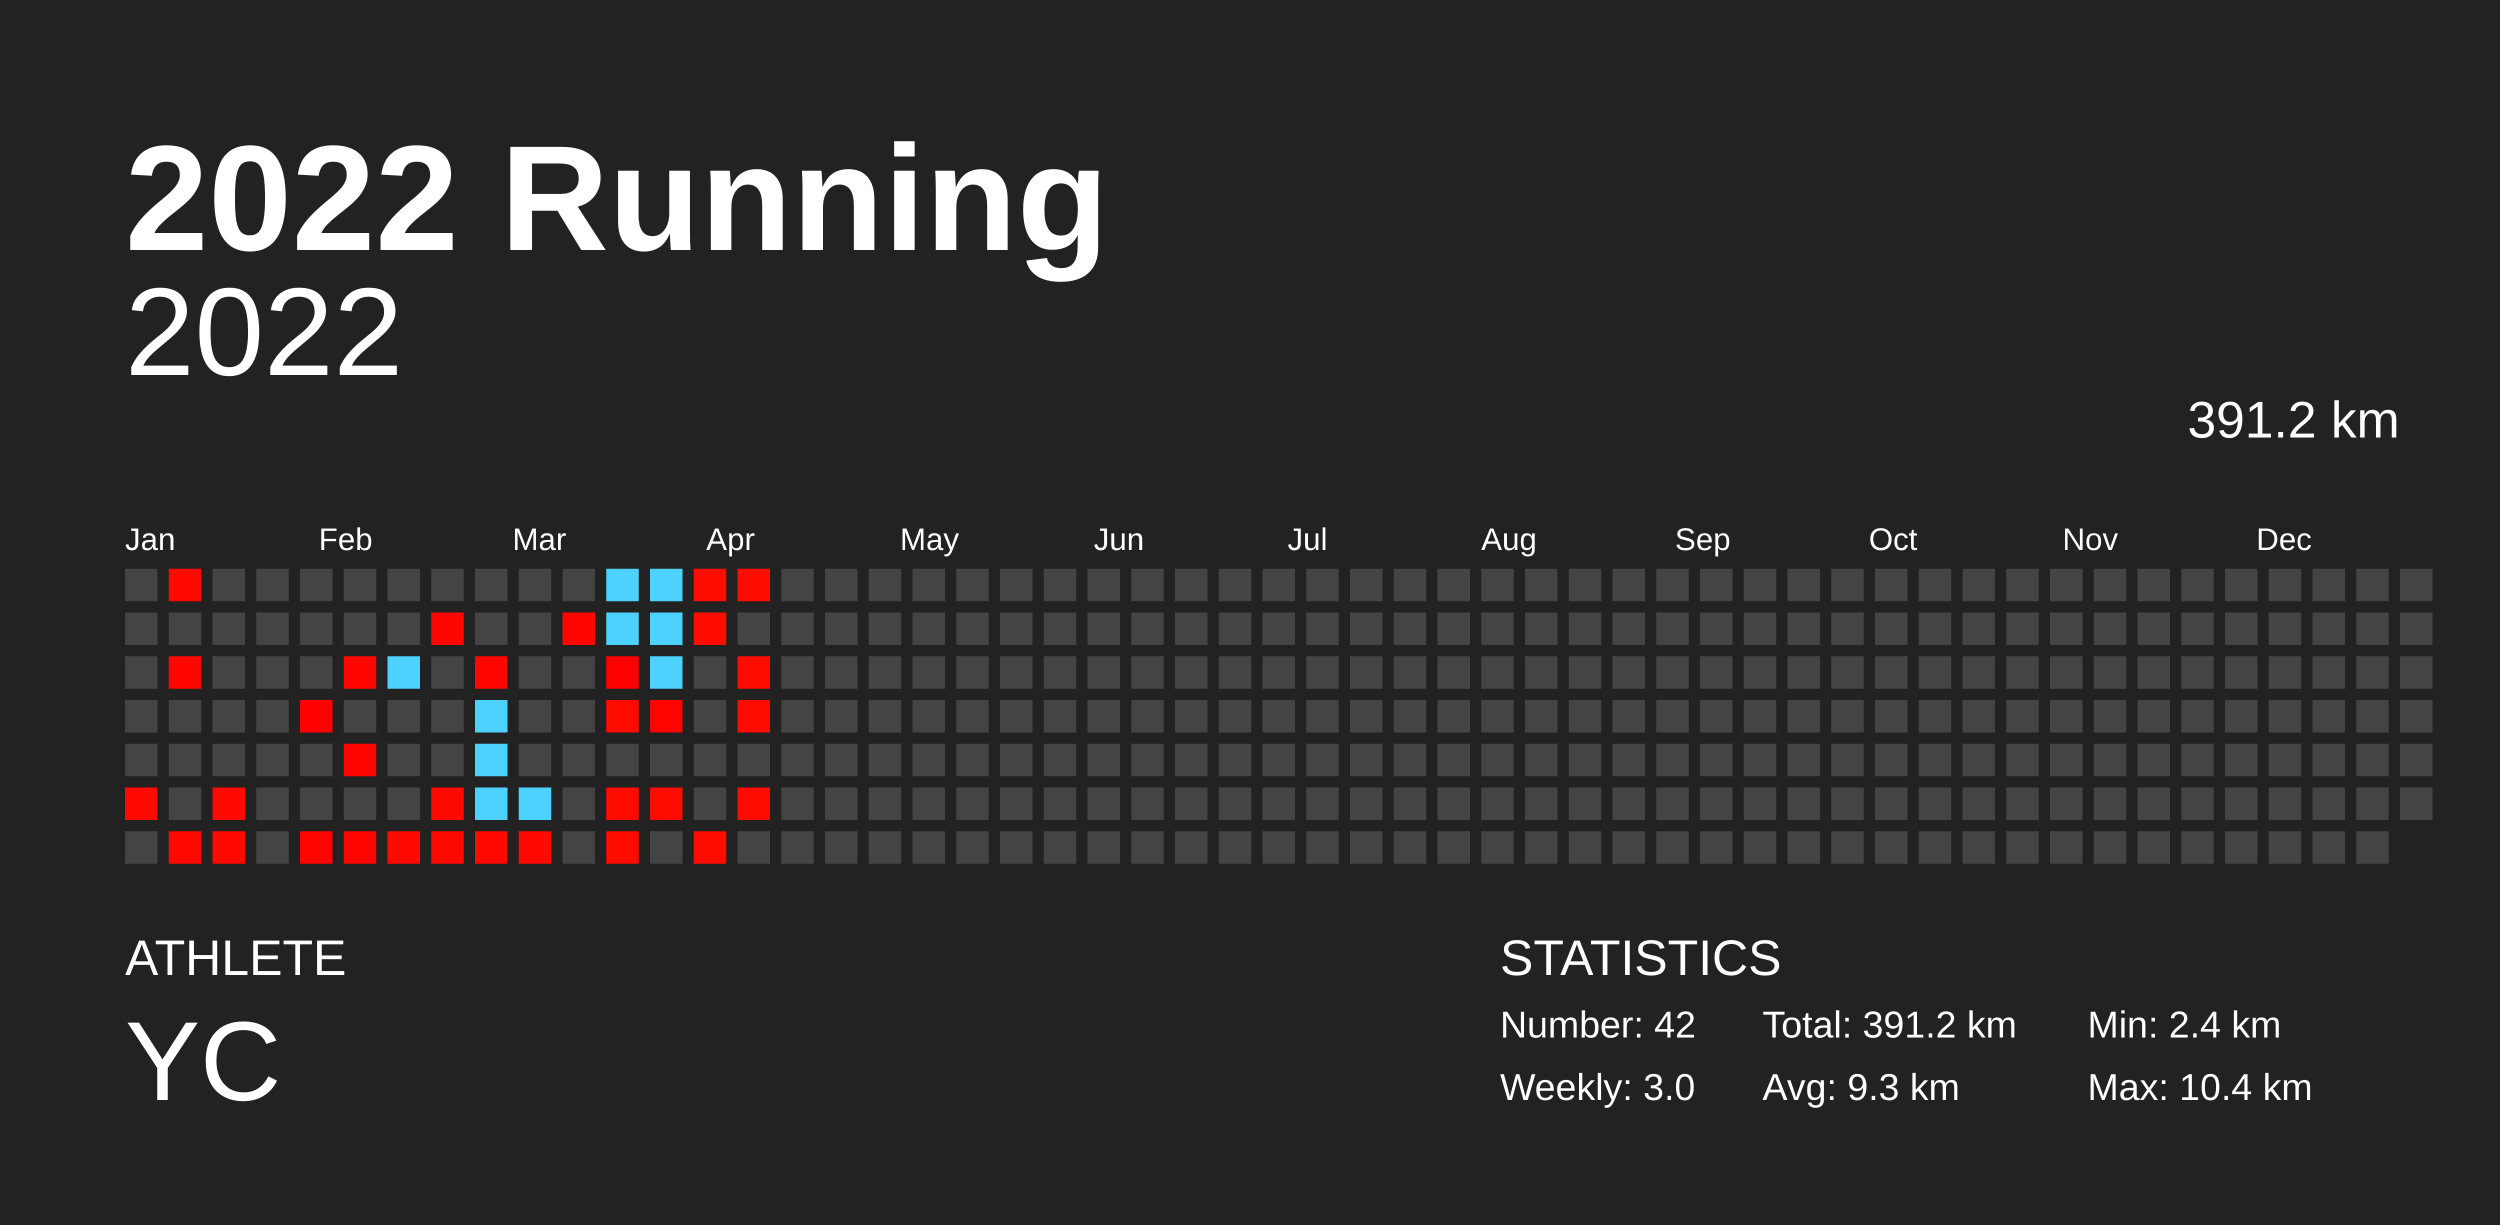
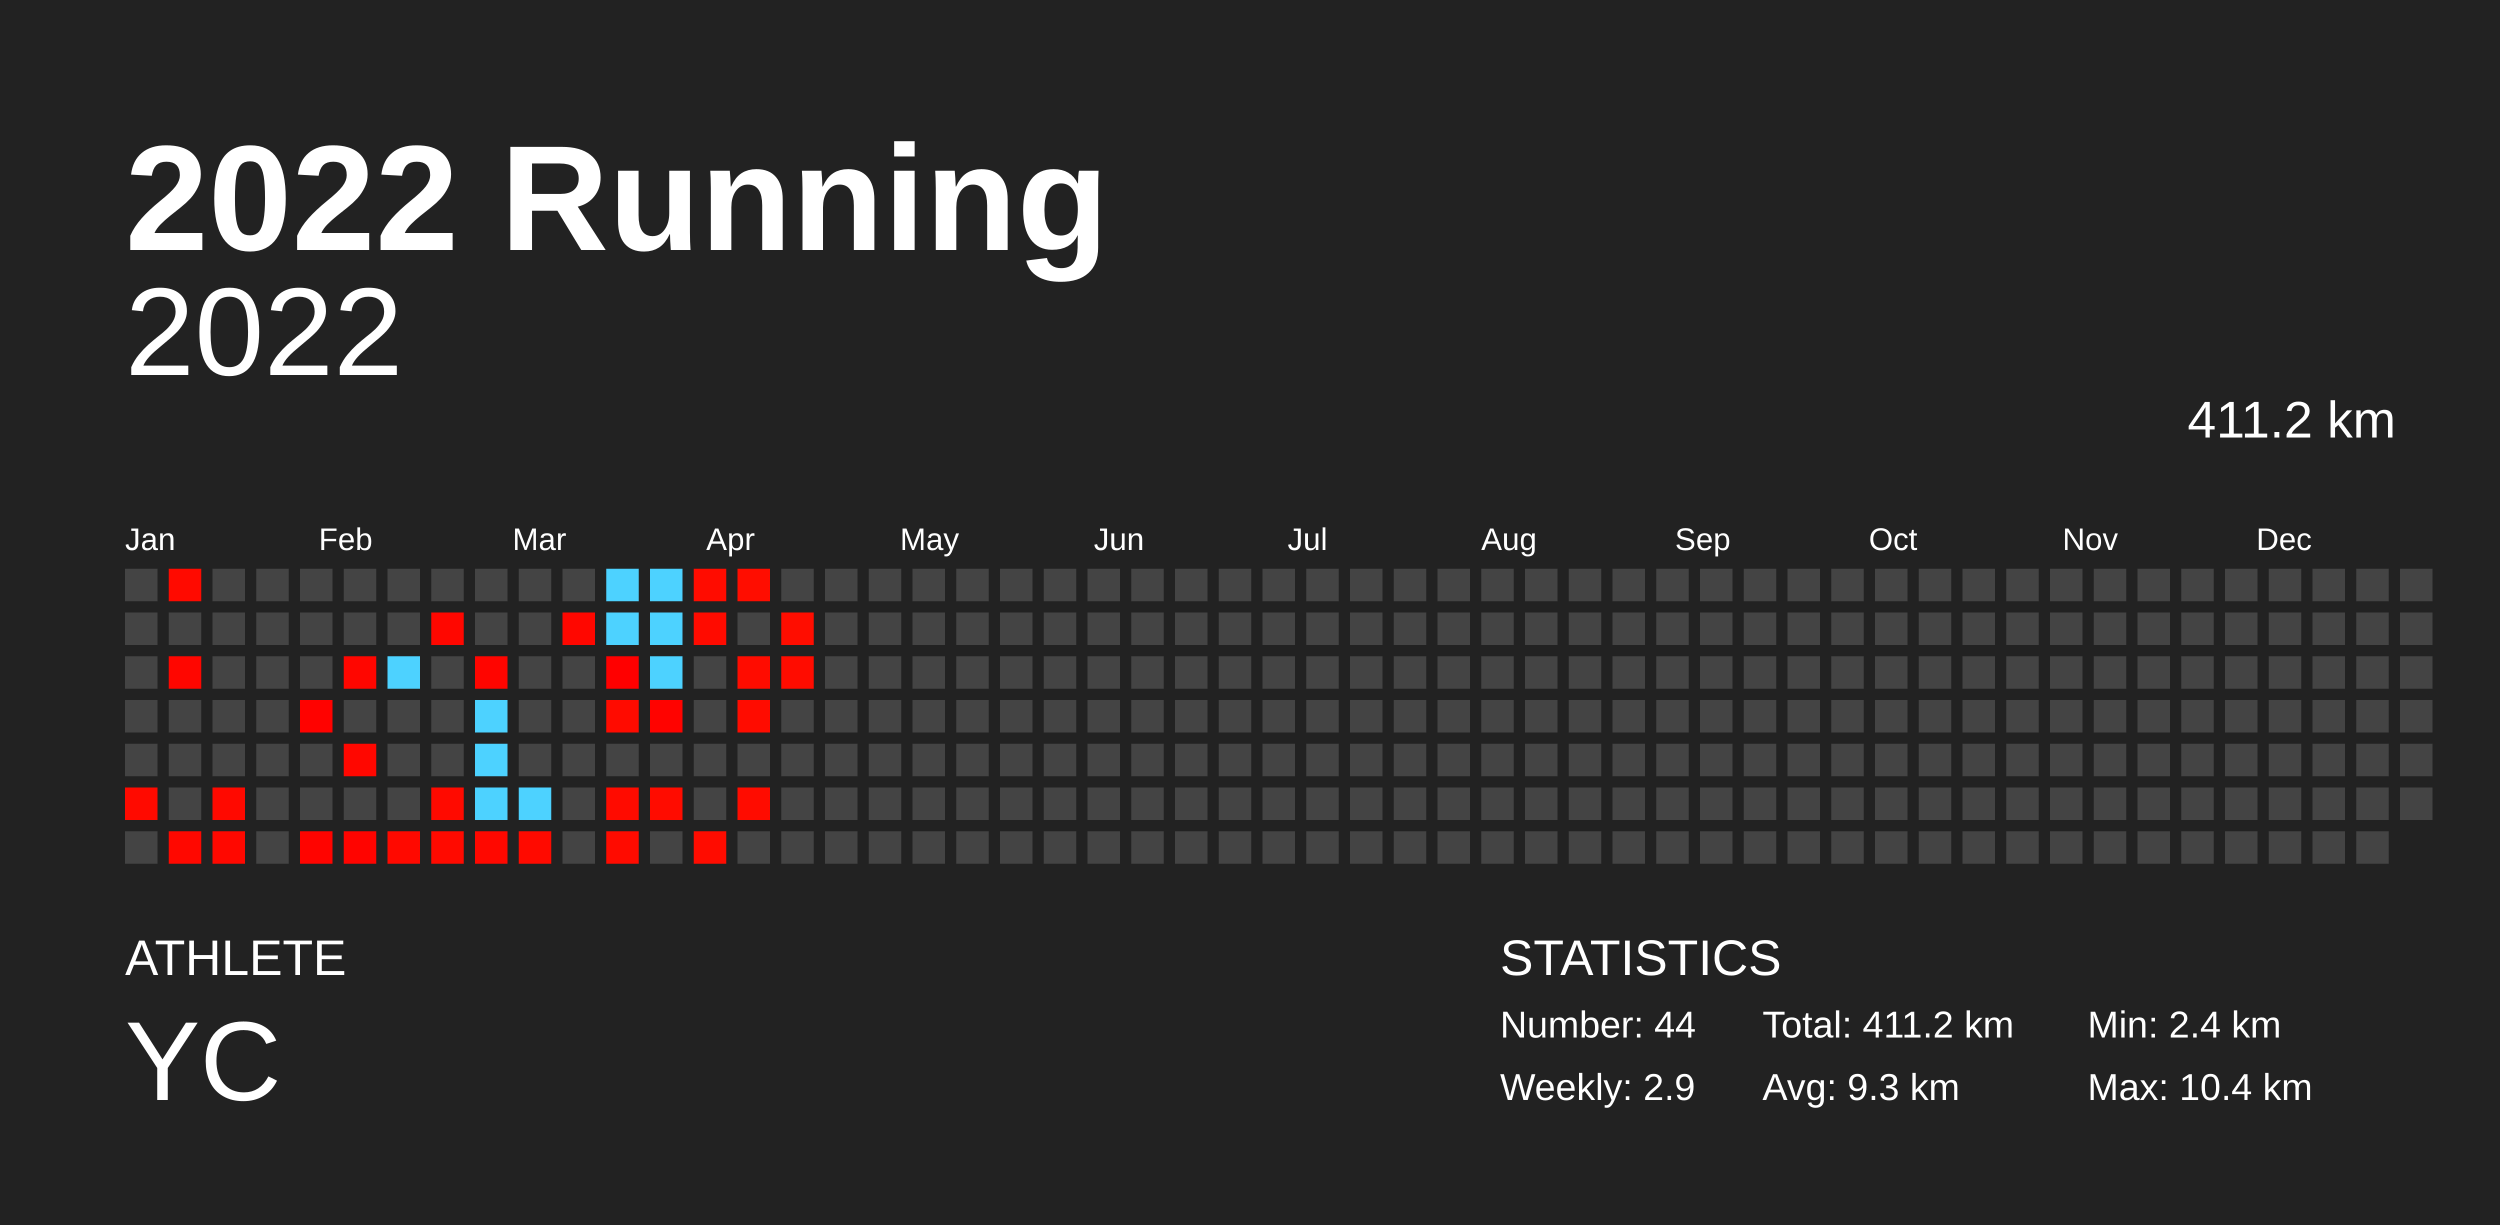
<svg xmlns="http://www.w3.org/2000/svg" baseProfile="full" height="98mm" version="1.1" viewBox="0,0,200,98" width="200mm">
  <defs />
  <rect fill="#222222" height="98" width="200" x="0" y="0" />
  <text fill="#FFFFFF" style="font-size:12px; font-family:Arial; font-weight:bold;" x="10" y="20">2022 Running</text>
  <text fill="#FFFFFF" style="font-size:4px; font-family:Arial" x="10" y="78">ATHLETE</text>
  <text fill="#FFFFFF" style="font-size:9px; font-family:Arial" x="10" y="88">YC</text>
  <text fill="#FFFFFF" style="font-size:4px; font-family:Arial" x="120" y="78">STATISTICS</text>
-   <text fill="#FFFFFF" style="font-size:3px; font-family:Arial" x="120" y="83">Number: 42</text>
-   <text fill="#FFFFFF" style="font-size:3px; font-family:Arial" x="120" y="88">Weekly: 3.0</text>
-   <text fill="#FFFFFF" style="font-size:3px; font-family:Arial" x="141" y="83">Total: 391.2 km</text>
+   <text fill="#FFFFFF" style="font-size:3px; font-family:Arial" x="120" y="83">Number: 44</text>
+   <text fill="#FFFFFF" style="font-size:3px; font-family:Arial" x="120" y="88">Weekly: 2.9</text>
+   <text fill="#FFFFFF" style="font-size:3px; font-family:Arial" x="141" y="83">Total: 411.2 km</text>
  <text fill="#FFFFFF" style="font-size:3px; font-family:Arial" x="141" y="88">Avg: 9.3 km</text>
  <text fill="#FFFFFF" style="font-size:3px; font-family:Arial" x="167" y="83">Min: 2.4 km</text>
  <text fill="#FFFFFF" style="font-size:3px; font-family:Arial" x="167" y="88">Max: 10.4 km</text>
  <text alignment-baseline="hanging" fill="#FFFFFF" style="font-size:10.0px; font-family:Arial;" x="10" y="30">2022</text>
-   <text alignment-baseline="hanging" fill="#FFFFFF" style="font-size:4.125px; font-family:Arial;" x="175" y="35">391.2 km</text>
+   <text alignment-baseline="hanging" fill="#FFFFFF" style="font-size:4.125px; font-family:Arial;" x="175" y="35">411.2 km</text>
  <text fill="#FFFFFF" style="font-size:2.5px; font-family:Arial" x="10.0" y="44">Jan</text>
  <text fill="#FFFFFF" style="font-size:2.5px; font-family:Arial" x="25.5" y="44">Feb</text>
  <text fill="#FFFFFF" style="font-size:2.5px; font-family:Arial" x="41.0" y="44">Mar</text>
  <text fill="#FFFFFF" style="font-size:2.5px; font-family:Arial" x="56.5" y="44">Apr</text>
  <text fill="#FFFFFF" style="font-size:2.5px; font-family:Arial" x="72.0" y="44">May</text>
  <text fill="#FFFFFF" style="font-size:2.5px; font-family:Arial" x="87.5" y="44">Jun</text>
  <text fill="#FFFFFF" style="font-size:2.5px; font-family:Arial" x="103.0" y="44">Jul</text>
  <text fill="#FFFFFF" style="font-size:2.5px; font-family:Arial" x="118.5" y="44">Aug</text>
  <text fill="#FFFFFF" style="font-size:2.5px; font-family:Arial" x="134.0" y="44">Sep</text>
  <text fill="#FFFFFF" style="font-size:2.5px; font-family:Arial" x="149.5" y="44">Oct</text>
  <text fill="#FFFFFF" style="font-size:2.5px; font-family:Arial" x="165.0" y="44">Nov</text>
  <text fill="#FFFFFF" style="font-size:2.5px; font-family:Arial" x="180.5" y="44">Dec</text>
  <rect fill="#444444" height="2.6" width="2.6" x="10.0" y="45.5" />
  <rect fill="#444444" height="2.6" width="2.6" x="10.0" y="49.0" />
  <rect fill="#444444" height="2.6" width="2.6" x="10.0" y="52.5" />
  <rect fill="#444444" height="2.6" width="2.6" x="10.0" y="56.0" />
  <rect fill="#444444" height="2.6" width="2.6" x="10.0" y="59.5" />
  <rect fill="#ff0a00" height="2.6" width="2.6" x="10.0" y="63.0" />
  <rect fill="#444444" height="2.6" width="2.6" x="10.0" y="66.5" />
  <rect fill="#ff0a00" height="2.6" width="2.6" x="13.5" y="45.5" />
  <rect fill="#444444" height="2.6" width="2.6" x="13.5" y="49.0" />
  <rect fill="#ff0600" height="2.6" width="2.6" x="13.5" y="52.5" />
  <rect fill="#444444" height="2.6" width="2.6" x="13.5" y="56.0" />
  <rect fill="#444444" height="2.6" width="2.6" x="13.5" y="59.5" />
  <rect fill="#444444" height="2.6" width="2.6" x="13.5" y="63.0" />
  <rect fill="#ff0800" height="2.6" width="2.6" x="13.5" y="66.5" />
  <rect fill="#444444" height="2.6" width="2.6" x="17.0" y="45.5" />
  <rect fill="#444444" height="2.6" width="2.6" x="17.0" y="49.0" />
  <rect fill="#444444" height="2.6" width="2.6" x="17.0" y="52.5" />
  <rect fill="#444444" height="2.6" width="2.6" x="17.0" y="56.0" />
  <rect fill="#444444" height="2.6" width="2.6" x="17.0" y="59.5" />
  <rect fill="#ff0900" height="2.6" width="2.6" x="17.0" y="63.0" />
  <rect fill="#ff0800" height="2.6" width="2.6" x="17.0" y="66.5" />
  <rect fill="#444444" height="2.6" width="2.6" x="20.5" y="45.5" />
  <rect fill="#444444" height="2.6" width="2.6" x="20.5" y="49.0" />
  <rect fill="#444444" height="2.6" width="2.6" x="20.5" y="52.5" />
  <rect fill="#444444" height="2.6" width="2.6" x="20.5" y="56.0" />
  <rect fill="#444444" height="2.6" width="2.6" x="20.5" y="59.5" />
  <rect fill="#444444" height="2.6" width="2.6" x="20.5" y="63.0" />
  <rect fill="#444444" height="2.6" width="2.6" x="20.5" y="66.5" />
  <rect fill="#444444" height="2.6" width="2.6" x="24.0" y="45.5" />
  <rect fill="#444444" height="2.6" width="2.6" x="24.0" y="49.0" />
  <rect fill="#444444" height="2.6" width="2.6" x="24.0" y="52.5" />
  <rect fill="#ff0200" height="2.6" width="2.6" x="24.0" y="56.0" />
  <rect fill="#444444" height="2.6" width="2.6" x="24.0" y="59.5" />
  <rect fill="#444444" height="2.6" width="2.6" x="24.0" y="63.0" />
  <rect fill="#ff0400" height="2.6" width="2.6" x="24.0" y="66.5" />
  <rect fill="#444444" height="2.6" width="2.6" x="27.5" y="45.5" />
  <rect fill="#444444" height="2.6" width="2.6" x="27.5" y="49.0" />
  <rect fill="#ff0600" height="2.6" width="2.6" x="27.5" y="52.5" />
  <rect fill="#444444" height="2.6" width="2.6" x="27.5" y="56.0" />
  <rect fill="#ff0700" height="2.6" width="2.6" x="27.5" y="59.5" />
  <rect fill="#444444" height="2.6" width="2.6" x="27.5" y="63.0" />
  <rect fill="#ff0400" height="2.6" width="2.6" x="27.5" y="66.5" />
  <rect fill="#444444" height="2.6" width="2.6" x="31.0" y="45.5" />
  <rect fill="#444444" height="2.6" width="2.6" x="31.0" y="49.0" />
  <rect fill="#4dd2ff" height="2.6" width="2.6" x="31.0" y="52.5" />
  <rect fill="#444444" height="2.6" width="2.6" x="31.0" y="56.0" />
  <rect fill="#444444" height="2.6" width="2.6" x="31.0" y="59.5" />
  <rect fill="#444444" height="2.6" width="2.6" x="31.0" y="63.0" />
  <rect fill="#ff0900" height="2.6" width="2.6" x="31.0" y="66.5" />
  <rect fill="#444444" height="2.6" width="2.6" x="34.5" y="45.5" />
  <rect fill="#ff0700" height="2.6" width="2.6" x="34.5" y="49.0" />
  <rect fill="#444444" height="2.6" width="2.6" x="34.5" y="52.5" />
  <rect fill="#444444" height="2.6" width="2.6" x="34.5" y="56.0" />
  <rect fill="#444444" height="2.6" width="2.6" x="34.5" y="59.5" />
  <rect fill="#ff0a00" height="2.6" width="2.6" x="34.5" y="63.0" />
  <rect fill="#ff0a00" height="2.6" width="2.6" x="34.5" y="66.5" />
  <rect fill="#444444" height="2.6" width="2.6" x="38.0" y="45.5" />
  <rect fill="#444444" height="2.6" width="2.6" x="38.0" y="49.0" />
  <rect fill="#ff0500" height="2.6" width="2.6" x="38.0" y="52.5" />
  <rect fill="#4dd2ff" height="2.6" width="2.6" x="38.0" y="56.0" />
  <rect fill="#4dd2ff" height="2.6" width="2.6" x="38.0" y="59.5" />
  <rect fill="#4dd2ff" height="2.6" width="2.6" x="38.0" y="63.0" />
  <rect fill="#ff0800" height="2.6" width="2.6" x="38.0" y="66.5" />
  <rect fill="#444444" height="2.6" width="2.6" x="41.5" y="45.5" />
  <rect fill="#444444" height="2.6" width="2.6" x="41.5" y="49.0" />
  <rect fill="#444444" height="2.6" width="2.6" x="41.5" y="52.5" />
  <rect fill="#444444" height="2.6" width="2.6" x="41.5" y="56.0" />
  <rect fill="#444444" height="2.6" width="2.6" x="41.5" y="59.5" />
  <rect fill="#4dd2ff" height="2.6" width="2.6" x="41.5" y="63.0" />
  <rect fill="#ff0a00" height="2.6" width="2.6" x="41.5" y="66.5" />
  <rect fill="#444444" height="2.6" width="2.6" x="45.0" y="45.5" />
  <rect fill="#ff0700" height="2.6" width="2.6" x="45.0" y="49.0" />
  <rect fill="#444444" height="2.6" width="2.6" x="45.0" y="52.5" />
  <rect fill="#444444" height="2.6" width="2.6" x="45.0" y="56.0" />
  <rect fill="#444444" height="2.6" width="2.6" x="45.0" y="59.5" />
  <rect fill="#444444" height="2.6" width="2.6" x="45.0" y="63.0" />
  <rect fill="#444444" height="2.6" width="2.6" x="45.0" y="66.5" />
  <rect fill="#4dd2ff" height="2.6" width="2.6" x="48.5" y="45.5" />
  <rect fill="#4dd2ff" height="2.6" width="2.6" x="48.5" y="49.0" />
  <rect fill="#ff0000" height="2.6" width="2.6" x="48.5" y="52.5" />
  <rect fill="#ff0b00" height="2.6" width="2.6" x="48.5" y="56.0" />
  <rect fill="#444444" height="2.6" width="2.6" x="48.5" y="59.5" />
  <rect fill="#ff0b00" height="2.6" width="2.6" x="48.5" y="63.0" />
  <rect fill="#ff0b00" height="2.6" width="2.6" x="48.5" y="66.5" />
  <rect fill="#4dd2ff" height="2.6" width="2.6" x="52.0" y="45.5" />
  <rect fill="#4dd2ff" height="2.6" width="2.6" x="52.0" y="49.0" />
  <rect fill="#4dd2ff" height="2.6" width="2.6" x="52.0" y="52.5" />
  <rect fill="#ff0300" height="2.6" width="2.6" x="52.0" y="56.0" />
  <rect fill="#444444" height="2.6" width="2.6" x="52.0" y="59.5" />
  <rect fill="#ff0c00" height="2.6" width="2.6" x="52.0" y="63.0" />
  <rect fill="#444444" height="2.6" width="2.6" x="52.0" y="66.5" />
  <rect fill="#ff0c00" height="2.6" width="2.6" x="55.5" y="45.5" />
  <rect fill="#ff0b00" height="2.6" width="2.6" x="55.5" y="49.0" />
  <rect fill="#444444" height="2.6" width="2.6" x="55.5" y="52.5" />
  <rect fill="#444444" height="2.6" width="2.6" x="55.5" y="56.0" />
  <rect fill="#444444" height="2.6" width="2.6" x="55.5" y="59.5" />
  <rect fill="#444444" height="2.6" width="2.6" x="55.5" y="63.0" />
  <rect fill="#ff0c00" height="2.6" width="2.6" x="55.5" y="66.5" />
  <rect fill="#ff0d00" height="2.6" width="2.6" x="59.0" y="45.5" />
  <rect fill="#444444" height="2.6" width="2.6" x="59.0" y="49.0" />
  <rect fill="#ff0c00" height="2.6" width="2.6" x="59.0" y="52.5" />
  <rect fill="#ff0c00" height="2.6" width="2.6" x="59.0" y="56.0" />
  <rect fill="#444444" height="2.6" width="2.6" x="59.0" y="59.5" />
  <rect fill="#ff0c00" height="2.6" width="2.6" x="59.0" y="63.0" />
  <rect fill="#444444" height="2.6" width="2.6" x="59.0" y="66.5" />
  <rect fill="#444444" height="2.6" width="2.6" x="62.5" y="45.5" />
-   <rect fill="#444444" height="2.6" width="2.6" x="62.5" y="49.0" />
-   <rect fill="#444444" height="2.6" width="2.6" x="62.5" y="52.5" />
+   <rect fill="#ff0d00" height="2.6" width="2.6" x="62.5" y="49.0" />
+   <rect fill="#ff0c00" height="2.6" width="2.6" x="62.5" y="52.5" />
  <rect fill="#444444" height="2.6" width="2.6" x="62.5" y="56.0" />
  <rect fill="#444444" height="2.6" width="2.6" x="62.5" y="59.5" />
  <rect fill="#444444" height="2.6" width="2.6" x="62.5" y="63.0" />
  <rect fill="#444444" height="2.6" width="2.6" x="62.5" y="66.5" />
  <rect fill="#444444" height="2.6" width="2.6" x="66.0" y="45.5" />
  <rect fill="#444444" height="2.6" width="2.6" x="66.0" y="49.0" />
  <rect fill="#444444" height="2.6" width="2.6" x="66.0" y="52.5" />
  <rect fill="#444444" height="2.6" width="2.6" x="66.0" y="56.0" />
  <rect fill="#444444" height="2.6" width="2.6" x="66.0" y="59.5" />
  <rect fill="#444444" height="2.6" width="2.6" x="66.0" y="63.0" />
  <rect fill="#444444" height="2.6" width="2.6" x="66.0" y="66.5" />
  <rect fill="#444444" height="2.6" width="2.6" x="69.5" y="45.5" />
  <rect fill="#444444" height="2.6" width="2.6" x="69.5" y="49.0" />
  <rect fill="#444444" height="2.6" width="2.6" x="69.5" y="52.5" />
  <rect fill="#444444" height="2.6" width="2.6" x="69.5" y="56.0" />
  <rect fill="#444444" height="2.6" width="2.6" x="69.5" y="59.5" />
  <rect fill="#444444" height="2.6" width="2.6" x="69.5" y="63.0" />
  <rect fill="#444444" height="2.6" width="2.6" x="69.5" y="66.5" />
  <rect fill="#444444" height="2.6" width="2.6" x="73.0" y="45.5" />
  <rect fill="#444444" height="2.6" width="2.6" x="73.0" y="49.0" />
  <rect fill="#444444" height="2.6" width="2.6" x="73.0" y="52.5" />
  <rect fill="#444444" height="2.6" width="2.6" x="73.0" y="56.0" />
  <rect fill="#444444" height="2.6" width="2.6" x="73.0" y="59.5" />
  <rect fill="#444444" height="2.6" width="2.6" x="73.0" y="63.0" />
  <rect fill="#444444" height="2.6" width="2.6" x="73.0" y="66.5" />
  <rect fill="#444444" height="2.6" width="2.6" x="76.5" y="45.5" />
  <rect fill="#444444" height="2.6" width="2.6" x="76.5" y="49.0" />
  <rect fill="#444444" height="2.6" width="2.6" x="76.5" y="52.5" />
  <rect fill="#444444" height="2.6" width="2.6" x="76.5" y="56.0" />
  <rect fill="#444444" height="2.6" width="2.6" x="76.5" y="59.5" />
  <rect fill="#444444" height="2.6" width="2.6" x="76.5" y="63.0" />
  <rect fill="#444444" height="2.6" width="2.6" x="76.5" y="66.5" />
  <rect fill="#444444" height="2.6" width="2.6" x="80.0" y="45.5" />
  <rect fill="#444444" height="2.6" width="2.6" x="80.0" y="49.0" />
  <rect fill="#444444" height="2.6" width="2.6" x="80.0" y="52.5" />
  <rect fill="#444444" height="2.6" width="2.6" x="80.0" y="56.0" />
  <rect fill="#444444" height="2.6" width="2.6" x="80.0" y="59.5" />
  <rect fill="#444444" height="2.6" width="2.6" x="80.0" y="63.0" />
  <rect fill="#444444" height="2.6" width="2.6" x="80.0" y="66.5" />
  <rect fill="#444444" height="2.6" width="2.6" x="83.5" y="45.5" />
  <rect fill="#444444" height="2.6" width="2.6" x="83.5" y="49.0" />
  <rect fill="#444444" height="2.6" width="2.6" x="83.5" y="52.5" />
  <rect fill="#444444" height="2.6" width="2.6" x="83.5" y="56.0" />
  <rect fill="#444444" height="2.6" width="2.6" x="83.5" y="59.5" />
  <rect fill="#444444" height="2.6" width="2.6" x="83.5" y="63.0" />
  <rect fill="#444444" height="2.6" width="2.6" x="83.5" y="66.5" />
  <rect fill="#444444" height="2.6" width="2.6" x="87.0" y="45.5" />
  <rect fill="#444444" height="2.6" width="2.6" x="87.0" y="49.0" />
  <rect fill="#444444" height="2.6" width="2.6" x="87.0" y="52.5" />
  <rect fill="#444444" height="2.6" width="2.6" x="87.0" y="56.0" />
  <rect fill="#444444" height="2.6" width="2.6" x="87.0" y="59.5" />
  <rect fill="#444444" height="2.6" width="2.6" x="87.0" y="63.0" />
  <rect fill="#444444" height="2.6" width="2.6" x="87.0" y="66.5" />
  <rect fill="#444444" height="2.6" width="2.6" x="90.5" y="45.5" />
  <rect fill="#444444" height="2.6" width="2.6" x="90.5" y="49.0" />
  <rect fill="#444444" height="2.6" width="2.6" x="90.5" y="52.5" />
  <rect fill="#444444" height="2.6" width="2.6" x="90.5" y="56.0" />
  <rect fill="#444444" height="2.6" width="2.6" x="90.5" y="59.5" />
  <rect fill="#444444" height="2.6" width="2.6" x="90.5" y="63.0" />
  <rect fill="#444444" height="2.6" width="2.6" x="90.5" y="66.5" />
  <rect fill="#444444" height="2.6" width="2.6" x="94.0" y="45.5" />
  <rect fill="#444444" height="2.6" width="2.6" x="94.0" y="49.0" />
  <rect fill="#444444" height="2.6" width="2.6" x="94.0" y="52.5" />
  <rect fill="#444444" height="2.6" width="2.6" x="94.0" y="56.0" />
  <rect fill="#444444" height="2.6" width="2.6" x="94.0" y="59.5" />
  <rect fill="#444444" height="2.6" width="2.6" x="94.0" y="63.0" />
  <rect fill="#444444" height="2.6" width="2.6" x="94.0" y="66.5" />
  <rect fill="#444444" height="2.6" width="2.6" x="97.5" y="45.5" />
  <rect fill="#444444" height="2.6" width="2.6" x="97.5" y="49.0" />
  <rect fill="#444444" height="2.6" width="2.6" x="97.5" y="52.5" />
  <rect fill="#444444" height="2.6" width="2.6" x="97.5" y="56.0" />
  <rect fill="#444444" height="2.6" width="2.6" x="97.5" y="59.5" />
  <rect fill="#444444" height="2.6" width="2.6" x="97.5" y="63.0" />
  <rect fill="#444444" height="2.6" width="2.6" x="97.5" y="66.5" />
  <rect fill="#444444" height="2.6" width="2.6" x="101.0" y="45.5" />
  <rect fill="#444444" height="2.6" width="2.6" x="101.0" y="49.0" />
  <rect fill="#444444" height="2.6" width="2.6" x="101.0" y="52.5" />
  <rect fill="#444444" height="2.6" width="2.6" x="101.0" y="56.0" />
  <rect fill="#444444" height="2.6" width="2.6" x="101.0" y="59.5" />
  <rect fill="#444444" height="2.6" width="2.6" x="101.0" y="63.0" />
  <rect fill="#444444" height="2.6" width="2.6" x="101.0" y="66.5" />
  <rect fill="#444444" height="2.6" width="2.6" x="104.5" y="45.5" />
  <rect fill="#444444" height="2.6" width="2.6" x="104.5" y="49.0" />
  <rect fill="#444444" height="2.6" width="2.6" x="104.5" y="52.5" />
  <rect fill="#444444" height="2.6" width="2.6" x="104.5" y="56.0" />
  <rect fill="#444444" height="2.6" width="2.6" x="104.5" y="59.5" />
  <rect fill="#444444" height="2.6" width="2.6" x="104.5" y="63.0" />
  <rect fill="#444444" height="2.6" width="2.6" x="104.5" y="66.5" />
  <rect fill="#444444" height="2.6" width="2.6" x="108.0" y="45.5" />
  <rect fill="#444444" height="2.6" width="2.6" x="108.0" y="49.0" />
  <rect fill="#444444" height="2.6" width="2.6" x="108.0" y="52.5" />
  <rect fill="#444444" height="2.6" width="2.6" x="108.0" y="56.0" />
  <rect fill="#444444" height="2.6" width="2.6" x="108.0" y="59.5" />
  <rect fill="#444444" height="2.6" width="2.6" x="108.0" y="63.0" />
  <rect fill="#444444" height="2.6" width="2.6" x="108.0" y="66.5" />
  <rect fill="#444444" height="2.6" width="2.6" x="111.5" y="45.5" />
  <rect fill="#444444" height="2.6" width="2.6" x="111.5" y="49.0" />
  <rect fill="#444444" height="2.6" width="2.6" x="111.5" y="52.5" />
  <rect fill="#444444" height="2.6" width="2.6" x="111.5" y="56.0" />
  <rect fill="#444444" height="2.6" width="2.6" x="111.5" y="59.5" />
  <rect fill="#444444" height="2.6" width="2.6" x="111.5" y="63.0" />
  <rect fill="#444444" height="2.6" width="2.6" x="111.5" y="66.5" />
  <rect fill="#444444" height="2.6" width="2.6" x="115.0" y="45.5" />
  <rect fill="#444444" height="2.6" width="2.6" x="115.0" y="49.0" />
  <rect fill="#444444" height="2.6" width="2.6" x="115.0" y="52.5" />
  <rect fill="#444444" height="2.6" width="2.6" x="115.0" y="56.0" />
  <rect fill="#444444" height="2.6" width="2.6" x="115.0" y="59.5" />
  <rect fill="#444444" height="2.6" width="2.6" x="115.0" y="63.0" />
  <rect fill="#444444" height="2.6" width="2.6" x="115.0" y="66.5" />
  <rect fill="#444444" height="2.6" width="2.6" x="118.5" y="45.5" />
  <rect fill="#444444" height="2.6" width="2.6" x="118.5" y="49.0" />
  <rect fill="#444444" height="2.6" width="2.6" x="118.5" y="52.5" />
  <rect fill="#444444" height="2.6" width="2.6" x="118.5" y="56.0" />
  <rect fill="#444444" height="2.6" width="2.6" x="118.5" y="59.5" />
  <rect fill="#444444" height="2.6" width="2.6" x="118.5" y="63.0" />
  <rect fill="#444444" height="2.6" width="2.6" x="118.5" y="66.5" />
  <rect fill="#444444" height="2.6" width="2.6" x="122.0" y="45.5" />
  <rect fill="#444444" height="2.6" width="2.6" x="122.0" y="49.0" />
  <rect fill="#444444" height="2.6" width="2.6" x="122.0" y="52.5" />
  <rect fill="#444444" height="2.6" width="2.6" x="122.0" y="56.0" />
  <rect fill="#444444" height="2.6" width="2.6" x="122.0" y="59.5" />
  <rect fill="#444444" height="2.6" width="2.6" x="122.0" y="63.0" />
  <rect fill="#444444" height="2.6" width="2.6" x="122.0" y="66.5" />
  <rect fill="#444444" height="2.6" width="2.6" x="125.5" y="45.5" />
  <rect fill="#444444" height="2.6" width="2.6" x="125.5" y="49.0" />
  <rect fill="#444444" height="2.6" width="2.6" x="125.5" y="52.5" />
  <rect fill="#444444" height="2.6" width="2.6" x="125.5" y="56.0" />
  <rect fill="#444444" height="2.6" width="2.6" x="125.5" y="59.5" />
  <rect fill="#444444" height="2.6" width="2.6" x="125.5" y="63.0" />
  <rect fill="#444444" height="2.6" width="2.6" x="125.5" y="66.5" />
  <rect fill="#444444" height="2.6" width="2.6" x="129.0" y="45.5" />
  <rect fill="#444444" height="2.6" width="2.6" x="129.0" y="49.0" />
  <rect fill="#444444" height="2.6" width="2.6" x="129.0" y="52.5" />
  <rect fill="#444444" height="2.6" width="2.6" x="129.0" y="56.0" />
  <rect fill="#444444" height="2.6" width="2.6" x="129.0" y="59.5" />
  <rect fill="#444444" height="2.6" width="2.6" x="129.0" y="63.0" />
  <rect fill="#444444" height="2.6" width="2.6" x="129.0" y="66.5" />
  <rect fill="#444444" height="2.6" width="2.6" x="132.5" y="45.5" />
  <rect fill="#444444" height="2.6" width="2.6" x="132.5" y="49.0" />
  <rect fill="#444444" height="2.6" width="2.6" x="132.5" y="52.5" />
  <rect fill="#444444" height="2.6" width="2.6" x="132.5" y="56.0" />
  <rect fill="#444444" height="2.6" width="2.6" x="132.5" y="59.5" />
  <rect fill="#444444" height="2.6" width="2.6" x="132.5" y="63.0" />
  <rect fill="#444444" height="2.6" width="2.6" x="132.5" y="66.5" />
  <rect fill="#444444" height="2.6" width="2.6" x="136.0" y="45.5" />
  <rect fill="#444444" height="2.6" width="2.6" x="136.0" y="49.0" />
  <rect fill="#444444" height="2.6" width="2.6" x="136.0" y="52.5" />
  <rect fill="#444444" height="2.6" width="2.6" x="136.0" y="56.0" />
  <rect fill="#444444" height="2.6" width="2.6" x="136.0" y="59.5" />
  <rect fill="#444444" height="2.6" width="2.6" x="136.0" y="63.0" />
  <rect fill="#444444" height="2.6" width="2.6" x="136.0" y="66.5" />
  <rect fill="#444444" height="2.6" width="2.6" x="139.5" y="45.5" />
  <rect fill="#444444" height="2.6" width="2.6" x="139.5" y="49.0" />
  <rect fill="#444444" height="2.6" width="2.6" x="139.5" y="52.5" />
  <rect fill="#444444" height="2.6" width="2.6" x="139.5" y="56.0" />
  <rect fill="#444444" height="2.6" width="2.6" x="139.5" y="59.5" />
  <rect fill="#444444" height="2.6" width="2.6" x="139.5" y="63.0" />
  <rect fill="#444444" height="2.6" width="2.6" x="139.5" y="66.5" />
  <rect fill="#444444" height="2.6" width="2.6" x="143.0" y="45.5" />
  <rect fill="#444444" height="2.6" width="2.6" x="143.0" y="49.0" />
  <rect fill="#444444" height="2.6" width="2.6" x="143.0" y="52.5" />
  <rect fill="#444444" height="2.6" width="2.6" x="143.0" y="56.0" />
  <rect fill="#444444" height="2.6" width="2.6" x="143.0" y="59.5" />
  <rect fill="#444444" height="2.6" width="2.6" x="143.0" y="63.0" />
  <rect fill="#444444" height="2.6" width="2.6" x="143.0" y="66.5" />
  <rect fill="#444444" height="2.6" width="2.6" x="146.5" y="45.5" />
  <rect fill="#444444" height="2.6" width="2.6" x="146.5" y="49.0" />
  <rect fill="#444444" height="2.6" width="2.6" x="146.5" y="52.5" />
  <rect fill="#444444" height="2.6" width="2.6" x="146.5" y="56.0" />
  <rect fill="#444444" height="2.6" width="2.6" x="146.5" y="59.5" />
  <rect fill="#444444" height="2.6" width="2.6" x="146.5" y="63.0" />
  <rect fill="#444444" height="2.6" width="2.6" x="146.5" y="66.5" />
  <rect fill="#444444" height="2.6" width="2.6" x="150.0" y="45.5" />
  <rect fill="#444444" height="2.6" width="2.6" x="150.0" y="49.0" />
  <rect fill="#444444" height="2.6" width="2.6" x="150.0" y="52.5" />
  <rect fill="#444444" height="2.6" width="2.6" x="150.0" y="56.0" />
  <rect fill="#444444" height="2.6" width="2.6" x="150.0" y="59.5" />
  <rect fill="#444444" height="2.6" width="2.6" x="150.0" y="63.0" />
  <rect fill="#444444" height="2.6" width="2.6" x="150.0" y="66.5" />
  <rect fill="#444444" height="2.6" width="2.6" x="153.5" y="45.5" />
  <rect fill="#444444" height="2.6" width="2.6" x="153.5" y="49.0" />
  <rect fill="#444444" height="2.6" width="2.6" x="153.5" y="52.5" />
  <rect fill="#444444" height="2.6" width="2.6" x="153.5" y="56.0" />
  <rect fill="#444444" height="2.6" width="2.6" x="153.5" y="59.5" />
  <rect fill="#444444" height="2.6" width="2.6" x="153.5" y="63.0" />
  <rect fill="#444444" height="2.6" width="2.6" x="153.5" y="66.5" />
  <rect fill="#444444" height="2.6" width="2.6" x="157.0" y="45.5" />
  <rect fill="#444444" height="2.6" width="2.6" x="157.0" y="49.0" />
  <rect fill="#444444" height="2.6" width="2.6" x="157.0" y="52.5" />
  <rect fill="#444444" height="2.6" width="2.6" x="157.0" y="56.0" />
  <rect fill="#444444" height="2.6" width="2.6" x="157.0" y="59.5" />
  <rect fill="#444444" height="2.6" width="2.6" x="157.0" y="63.0" />
  <rect fill="#444444" height="2.6" width="2.6" x="157.0" y="66.5" />
  <rect fill="#444444" height="2.6" width="2.6" x="160.5" y="45.5" />
  <rect fill="#444444" height="2.6" width="2.6" x="160.5" y="49.0" />
  <rect fill="#444444" height="2.6" width="2.6" x="160.5" y="52.5" />
  <rect fill="#444444" height="2.6" width="2.6" x="160.5" y="56.0" />
  <rect fill="#444444" height="2.6" width="2.6" x="160.5" y="59.5" />
  <rect fill="#444444" height="2.6" width="2.6" x="160.5" y="63.0" />
  <rect fill="#444444" height="2.6" width="2.6" x="160.5" y="66.5" />
  <rect fill="#444444" height="2.6" width="2.6" x="164.0" y="45.5" />
  <rect fill="#444444" height="2.6" width="2.6" x="164.0" y="49.0" />
  <rect fill="#444444" height="2.6" width="2.6" x="164.0" y="52.5" />
  <rect fill="#444444" height="2.6" width="2.6" x="164.0" y="56.0" />
  <rect fill="#444444" height="2.6" width="2.6" x="164.0" y="59.5" />
  <rect fill="#444444" height="2.6" width="2.6" x="164.0" y="63.0" />
  <rect fill="#444444" height="2.6" width="2.6" x="164.0" y="66.5" />
  <rect fill="#444444" height="2.6" width="2.6" x="167.5" y="45.5" />
  <rect fill="#444444" height="2.6" width="2.6" x="167.5" y="49.0" />
  <rect fill="#444444" height="2.6" width="2.6" x="167.5" y="52.5" />
  <rect fill="#444444" height="2.6" width="2.6" x="167.5" y="56.0" />
  <rect fill="#444444" height="2.6" width="2.6" x="167.5" y="59.5" />
  <rect fill="#444444" height="2.6" width="2.6" x="167.5" y="63.0" />
  <rect fill="#444444" height="2.6" width="2.6" x="167.5" y="66.5" />
  <rect fill="#444444" height="2.6" width="2.6" x="171.0" y="45.5" />
  <rect fill="#444444" height="2.6" width="2.6" x="171.0" y="49.0" />
  <rect fill="#444444" height="2.6" width="2.6" x="171.0" y="52.5" />
  <rect fill="#444444" height="2.6" width="2.6" x="171.0" y="56.0" />
  <rect fill="#444444" height="2.6" width="2.6" x="171.0" y="59.5" />
  <rect fill="#444444" height="2.6" width="2.6" x="171.0" y="63.0" />
  <rect fill="#444444" height="2.6" width="2.6" x="171.0" y="66.5" />
  <rect fill="#444444" height="2.6" width="2.6" x="174.5" y="45.5" />
  <rect fill="#444444" height="2.6" width="2.6" x="174.5" y="49.0" />
  <rect fill="#444444" height="2.6" width="2.6" x="174.5" y="52.5" />
  <rect fill="#444444" height="2.6" width="2.6" x="174.5" y="56.0" />
  <rect fill="#444444" height="2.6" width="2.6" x="174.5" y="59.5" />
  <rect fill="#444444" height="2.6" width="2.6" x="174.5" y="63.0" />
  <rect fill="#444444" height="2.6" width="2.6" x="174.5" y="66.5" />
  <rect fill="#444444" height="2.6" width="2.6" x="178.0" y="45.5" />
  <rect fill="#444444" height="2.6" width="2.6" x="178.0" y="49.0" />
  <rect fill="#444444" height="2.6" width="2.6" x="178.0" y="52.5" />
  <rect fill="#444444" height="2.6" width="2.6" x="178.0" y="56.0" />
  <rect fill="#444444" height="2.6" width="2.6" x="178.0" y="59.5" />
  <rect fill="#444444" height="2.6" width="2.6" x="178.0" y="63.0" />
  <rect fill="#444444" height="2.6" width="2.6" x="178.0" y="66.5" />
  <rect fill="#444444" height="2.6" width="2.6" x="181.5" y="45.5" />
  <rect fill="#444444" height="2.6" width="2.6" x="181.5" y="49.0" />
  <rect fill="#444444" height="2.6" width="2.6" x="181.5" y="52.5" />
  <rect fill="#444444" height="2.6" width="2.6" x="181.5" y="56.0" />
  <rect fill="#444444" height="2.6" width="2.6" x="181.5" y="59.5" />
  <rect fill="#444444" height="2.6" width="2.6" x="181.5" y="63.0" />
  <rect fill="#444444" height="2.6" width="2.6" x="181.5" y="66.5" />
  <rect fill="#444444" height="2.6" width="2.6" x="185.0" y="45.5" />
  <rect fill="#444444" height="2.6" width="2.6" x="185.0" y="49.0" />
  <rect fill="#444444" height="2.6" width="2.6" x="185.0" y="52.5" />
  <rect fill="#444444" height="2.6" width="2.6" x="185.0" y="56.0" />
  <rect fill="#444444" height="2.6" width="2.6" x="185.0" y="59.5" />
  <rect fill="#444444" height="2.6" width="2.6" x="185.0" y="63.0" />
  <rect fill="#444444" height="2.6" width="2.6" x="185.0" y="66.5" />
  <rect fill="#444444" height="2.6" width="2.6" x="188.5" y="45.5" />
  <rect fill="#444444" height="2.6" width="2.6" x="188.5" y="49.0" />
  <rect fill="#444444" height="2.6" width="2.6" x="188.5" y="52.5" />
  <rect fill="#444444" height="2.6" width="2.6" x="188.5" y="56.0" />
  <rect fill="#444444" height="2.6" width="2.6" x="188.5" y="59.5" />
  <rect fill="#444444" height="2.6" width="2.6" x="188.5" y="63.0" />
  <rect fill="#444444" height="2.6" width="2.6" x="188.5" y="66.5" />
  <rect fill="#444444" height="2.6" width="2.6" x="192.0" y="45.5" />
  <rect fill="#444444" height="2.6" width="2.6" x="192.0" y="49.0" />
  <rect fill="#444444" height="2.6" width="2.6" x="192.0" y="52.5" />
  <rect fill="#444444" height="2.6" width="2.6" x="192.0" y="56.0" />
  <rect fill="#444444" height="2.6" width="2.6" x="192.0" y="59.5" />
  <rect fill="#444444" height="2.6" width="2.6" x="192.0" y="63.0" />
</svg>
